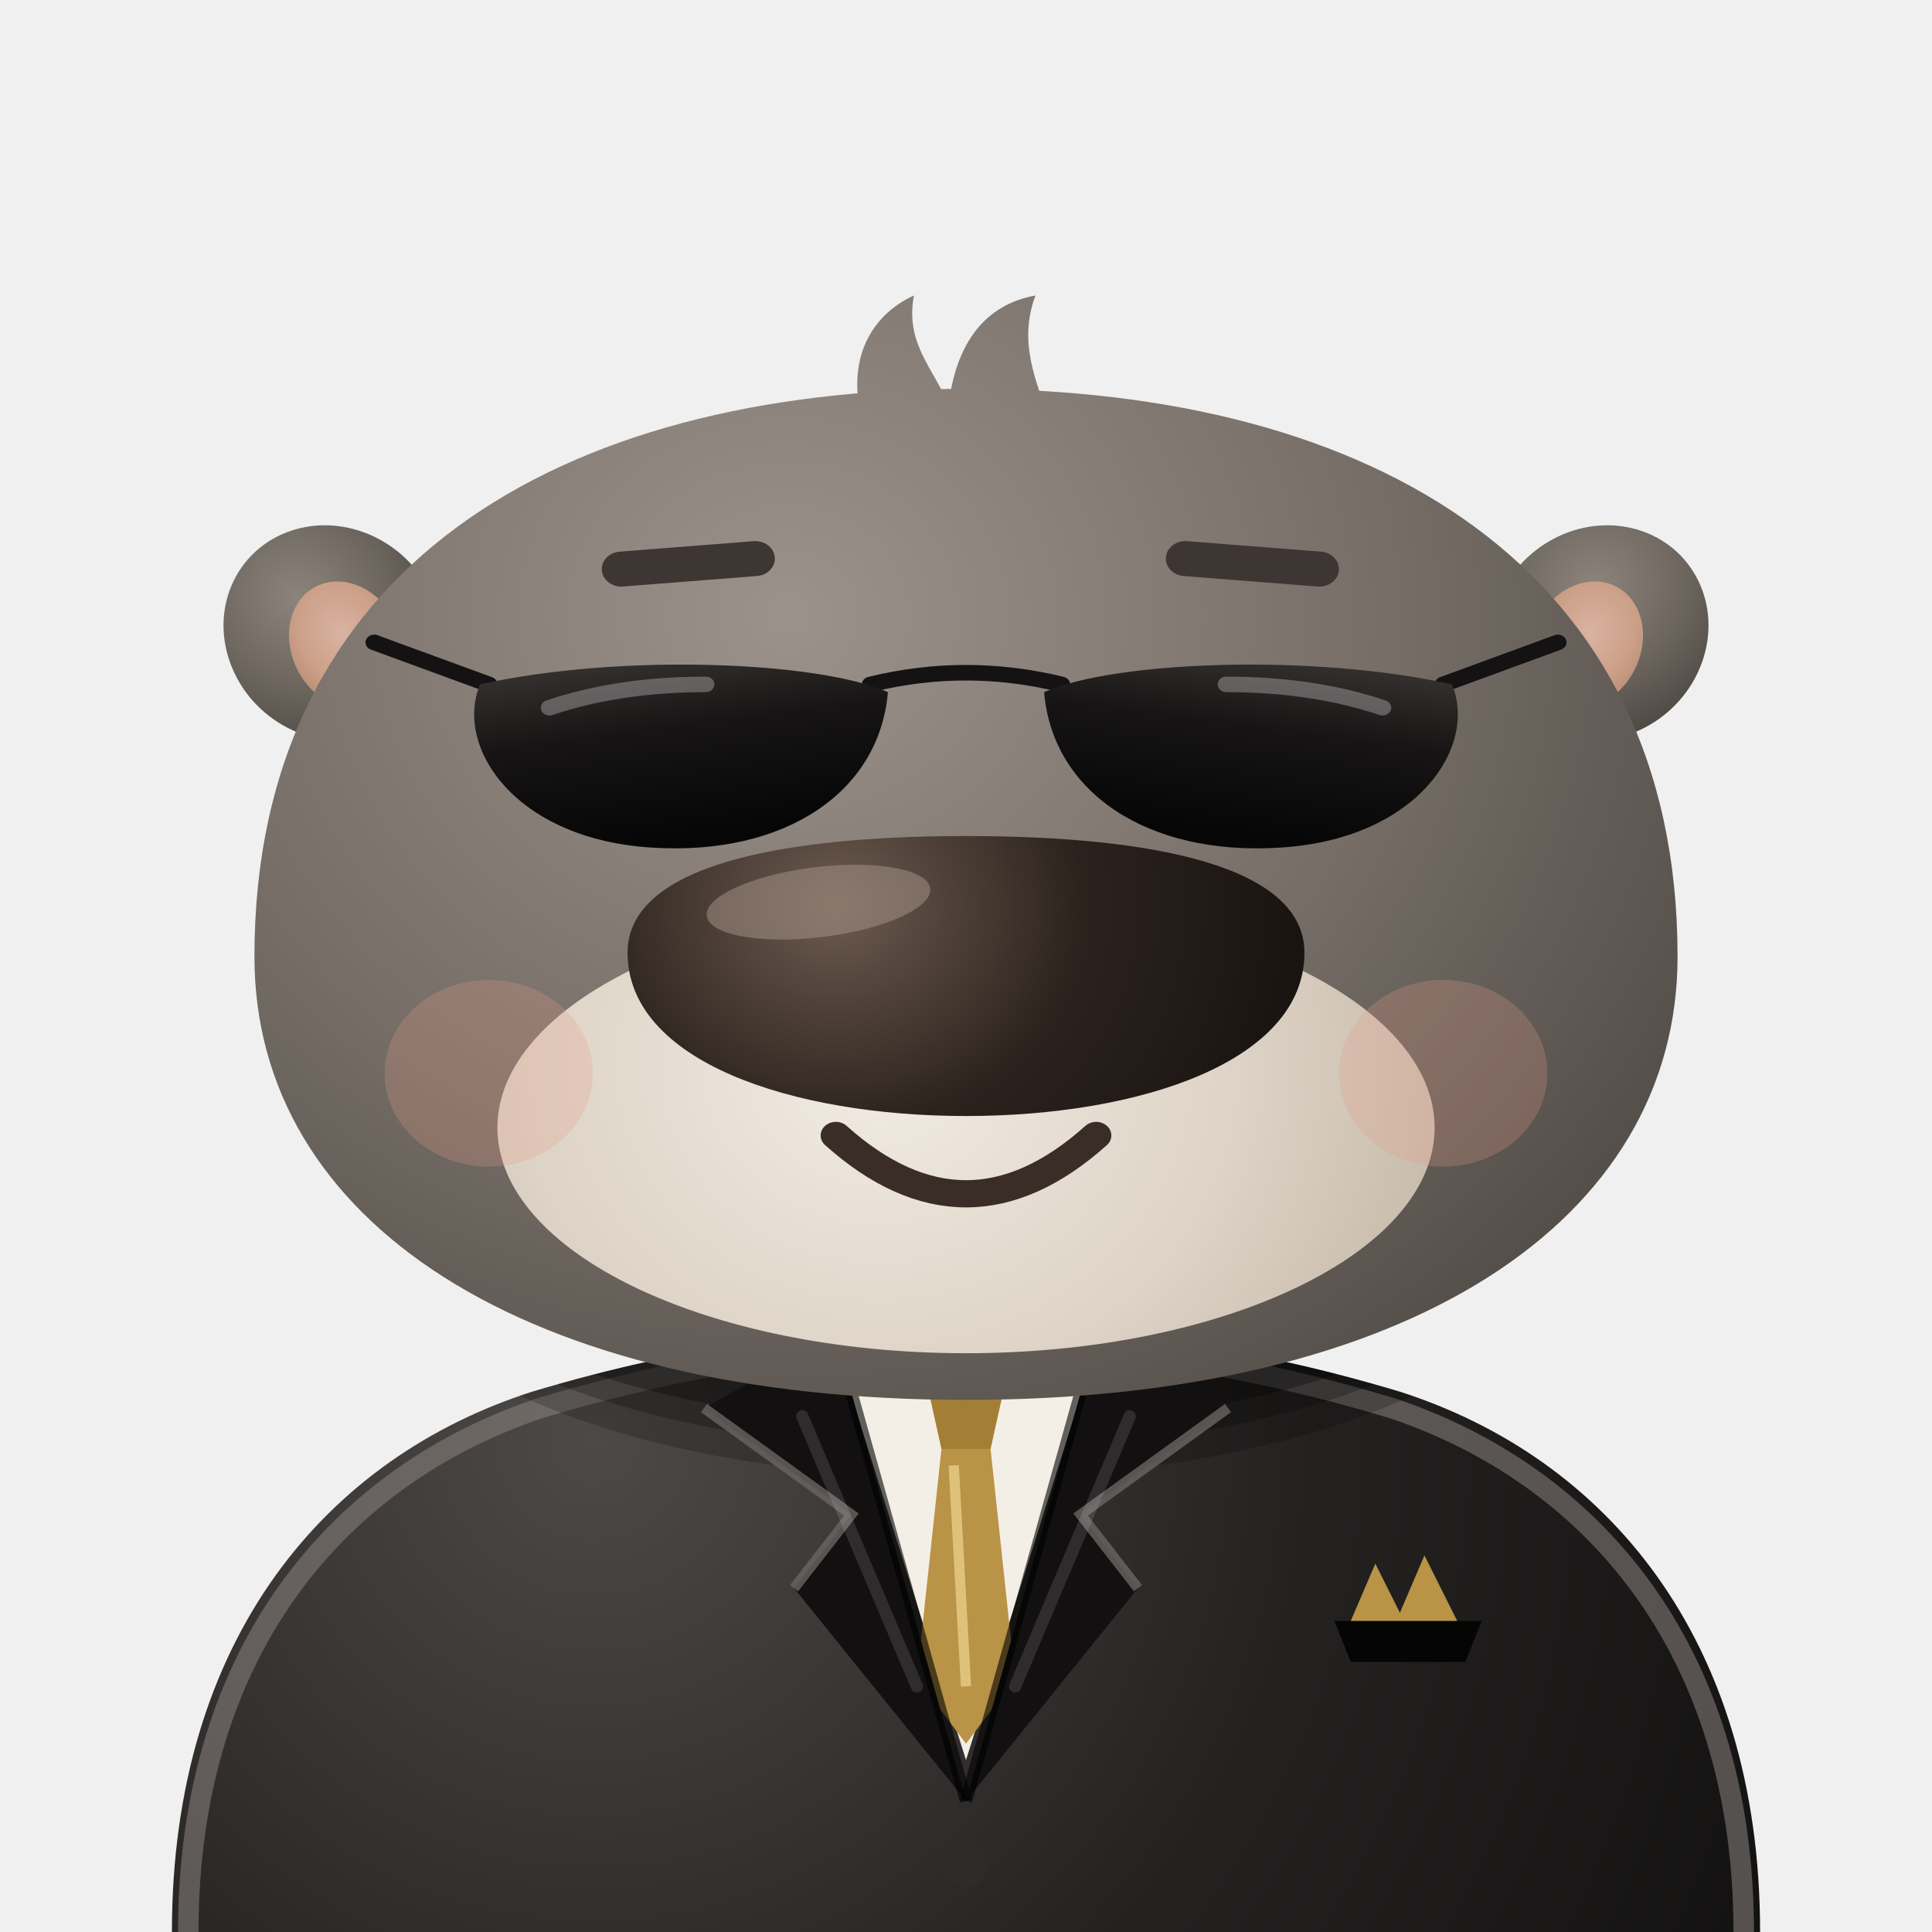
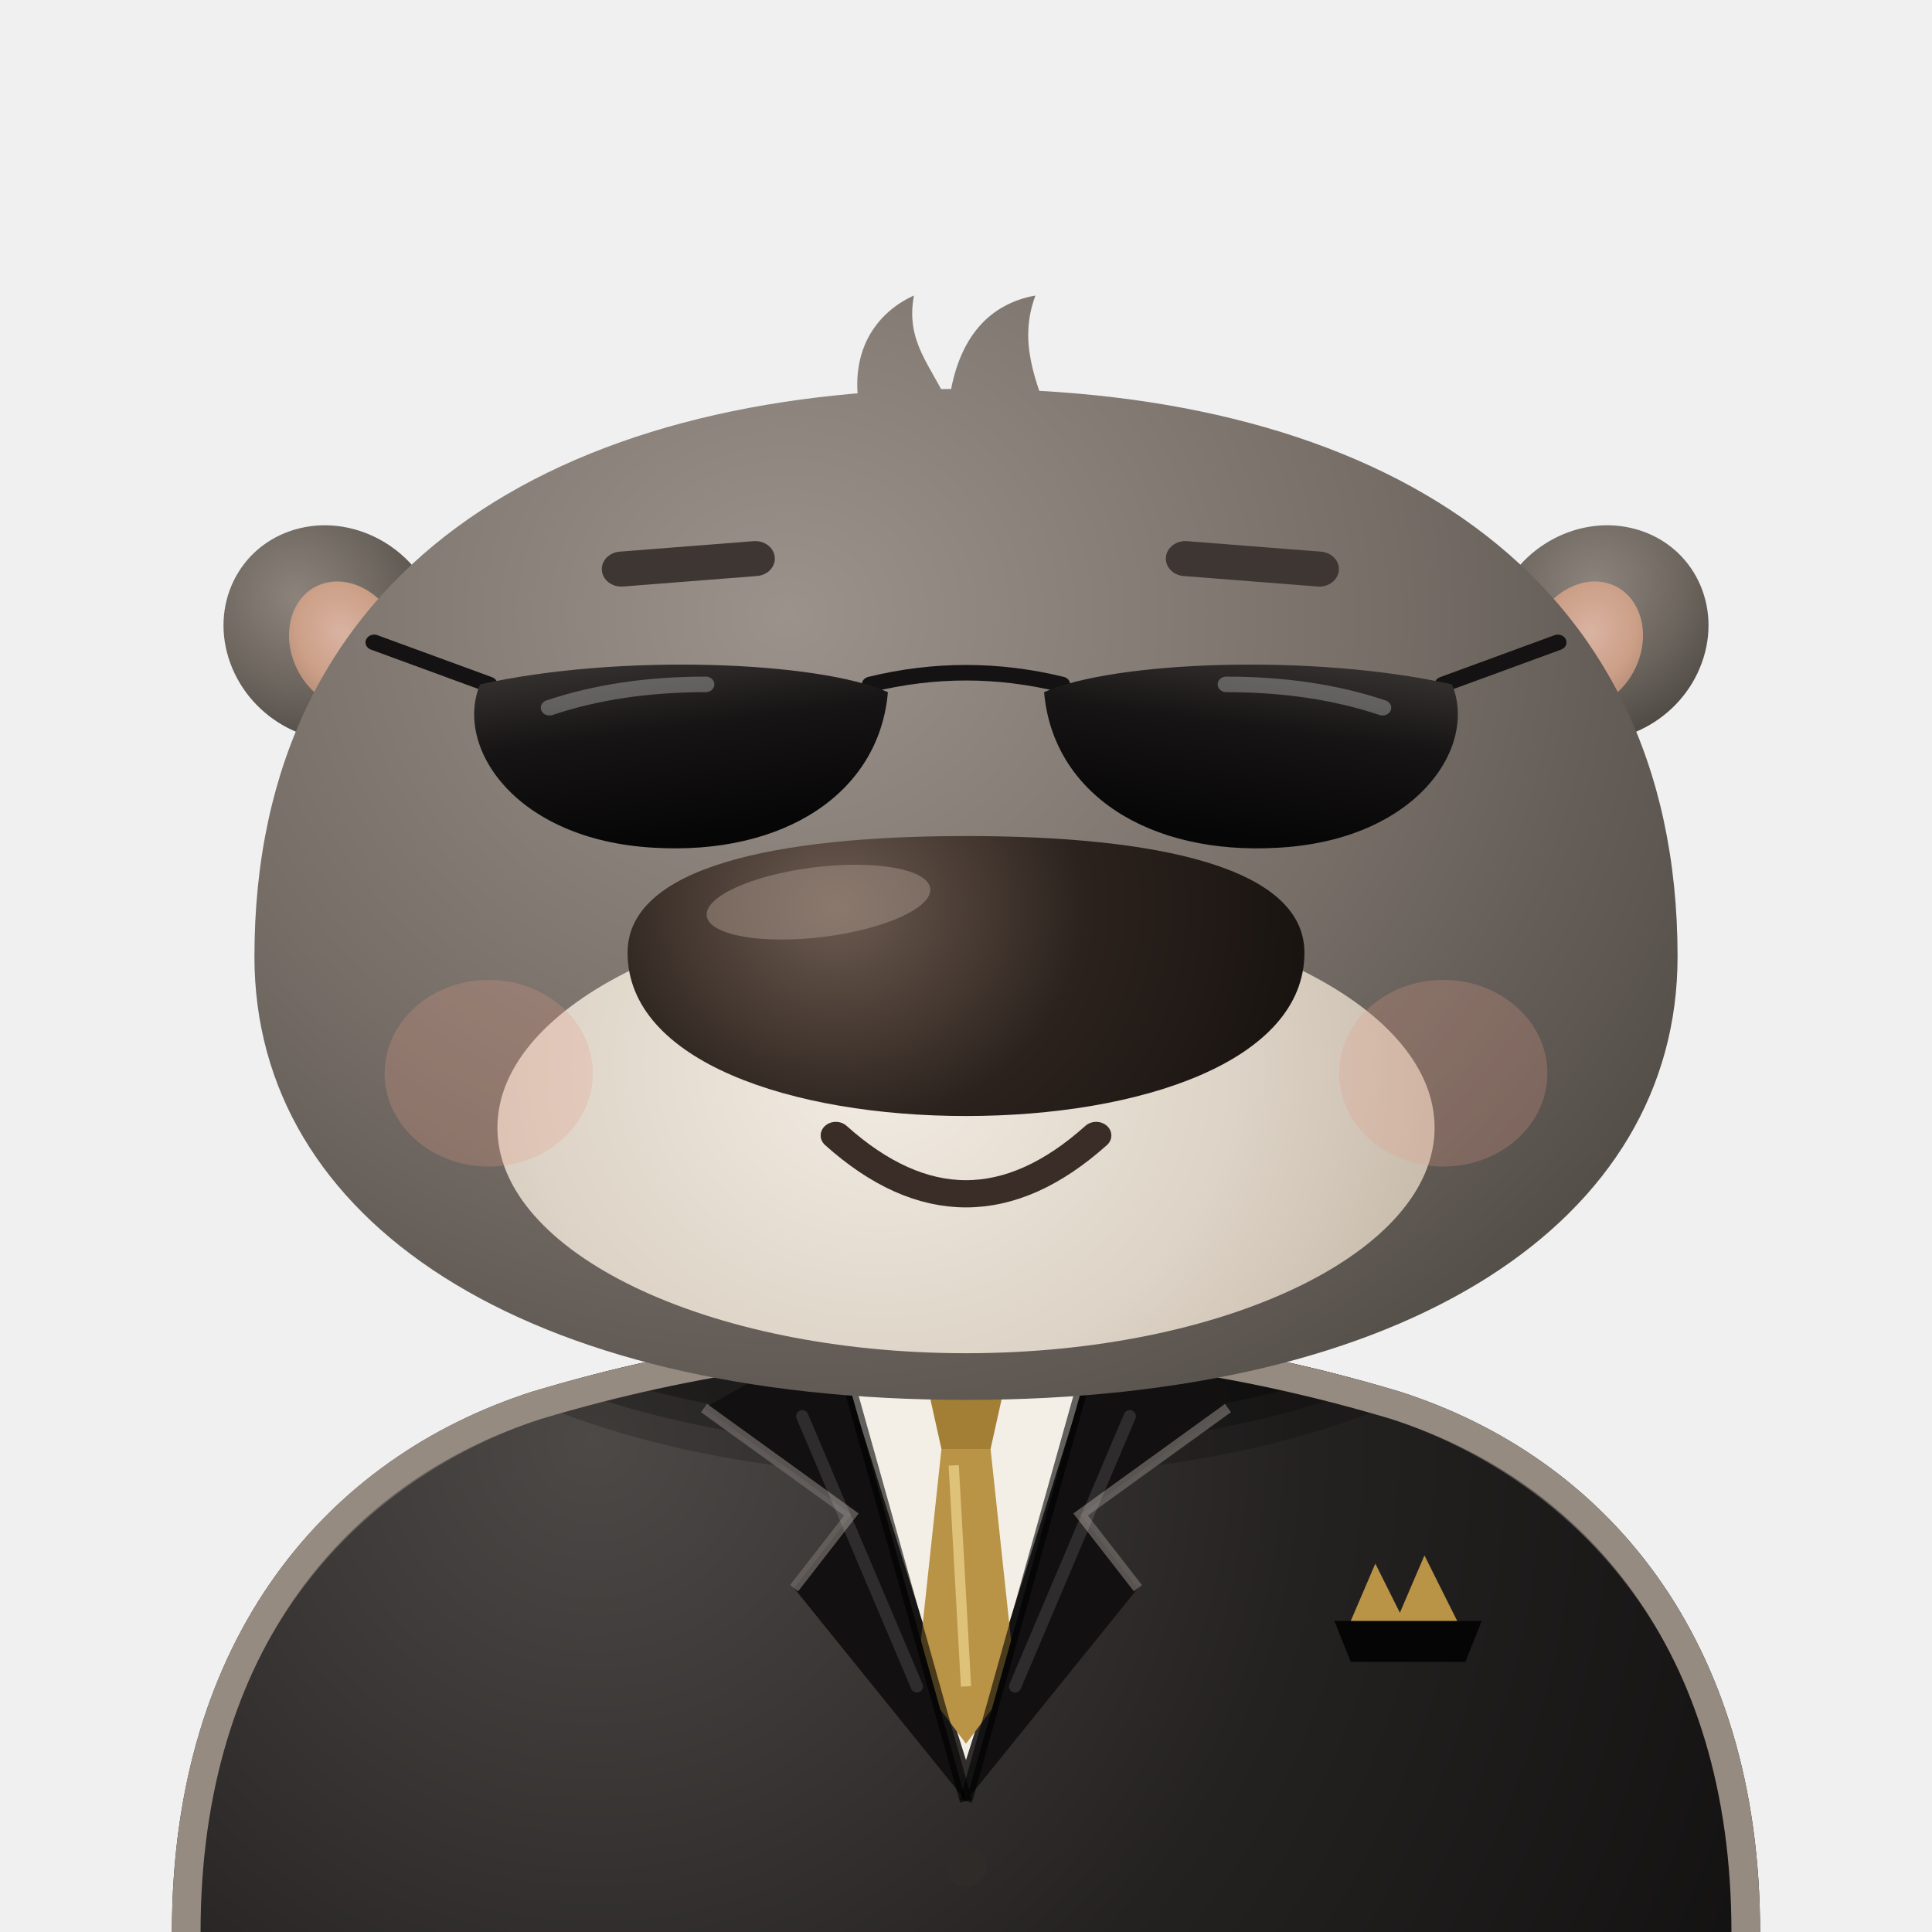
<svg xmlns="http://www.w3.org/2000/svg" viewBox="0 0 512 512" role="img">
  <g transform="scale(1.08475) translate(-20 -40)">
    <defs>
      <radialGradient id="fur" gradientUnits="userSpaceOnUse" cx="215" cy="180" r="280">
        <stop offset="0" stop-color="#9b938b" />
        <stop offset=".5" stop-color="#756d66" />
        <stop offset="1" stop-color="#46413d" />
      </radialGradient>
      <radialGradient id="earo" cx=".4" cy=".3" r=".85">
        <stop offset="0" stop-color="#8c847c" />
        <stop offset=".5" stop-color="#6c655e" />
        <stop offset="1" stop-color="#433e3a" />
      </radialGradient>
      <radialGradient id="eari" cx=".5" cy=".4" r=".8">
        <stop offset="0" stop-color="#d9b3a2" />
        <stop offset=".5" stop-color="#cc9f87" />
        <stop offset="1" stop-color="#a07c68" />
      </radialGradient>
      <radialGradient id="muz" gradientUnits="userSpaceOnUse" cx="236" cy="296" r="150">
        <stop offset="0" stop-color="#f2ece3" />
        <stop offset=".55" stop-color="#ddd3c6" />
        <stop offset="1" stop-color="#c0b3a2" />
      </radialGradient>
      <radialGradient id="nose" gradientUnits="userSpaceOnUse" cx="226" cy="250" r="115">
        <stop offset="0" stop-color="#6d5b50" />
        <stop offset=".5" stop-color="#2b221d" />
        <stop offset="1" stop-color="#17120f" />
      </radialGradient>
      <radialGradient id="eye" cx=".38" cy=".3" r=".85">
        <stop offset="0" stop-color="#4f4037" />
        <stop offset=".5" stop-color="#2a211c" />
        <stop offset="1" stop-color="#16120f" />
      </radialGradient>
      <radialGradient id="shirt" gradientUnits="userSpaceOnUse" cx="165" cy="392" r="350">
        <stop offset="0" stop-color="#4d4947" />
        <stop offset=".5" stop-color="#242221" />
        <stop offset="1" stop-color="#0e0d0d" />
      </radialGradient>
      <linearGradient id="gold" x1="0" y1="0" x2="1" y2="1">
        <stop offset="0" stop-color="#f0d58f" />
        <stop offset=".5" stop-color="#c9a24e" />
        <stop offset="1" stop-color="#9a7630" />
      </linearGradient>
      <radialGradient id="disc" cx=".4" cy=".3" r=".9">
        <stop offset="0" stop-color="#ffffff" />
        <stop offset=".5" stop-color="#f1eadf" />
        <stop offset="1" stop-color="#d6ccbd" />
      </radialGradient>
      <linearGradient id="board" x1="0" y1="0" x2="1" y2="1">
        <stop offset="0" stop-color="#d3a36a" />
        <stop offset=".6" stop-color="#b0814c" />
        <stop offset="1" stop-color="#8e6436" />
      </linearGradient>
      <linearGradient id="paper" x1="0" y1="0" x2="0" y2="1">
        <stop offset="0" stop-color="#fffdf8" />
        <stop offset="1" stop-color="#efe7da" />
      </linearGradient>
      <radialGradient id="spark" cx=".4" cy=".35" r=".8">
        <stop offset="0" stop-color="#fff0b8" />
        <stop offset=".5" stop-color="#e8c25c" />
        <stop offset="1" stop-color="#c9a24e" />
      </radialGradient>
      <radialGradient id="cup" cx=".35" cy=".3" r=".9">
        <stop offset="0" stop-color="#d6ba7e" />
        <stop offset=".5" stop-color="#b99346" />
        <stop offset="1" stop-color="#8d6d2d" />
      </radialGradient>
      <radialGradient id="glow" cx=".5" cy=".5" r=".5">
        <stop offset="0" stop-color="#ffe9a8" stop-opacity=".95" />
        <stop offset=".45" stop-color="#f3c95e" stop-opacity=".45" />
        <stop offset="1" stop-color="#f3c95e" stop-opacity="0" />
      </radialGradient>
      <linearGradient id="lens" x1="0" y1="0" x2=".3" y2="1">
        <stop offset="0" stop-color="#3a3634" />
        <stop offset=".45" stop-color="#161414" />
        <stop offset="1" stop-color="#070606" />
      </linearGradient>
      <linearGradient id="hair" x1="0" y1="0" x2=".7" y2="1">
        <stop offset="0" stop-color="#5e5751" />
        <stop offset=".5" stop-color="#3b3632" />
        <stop offset="1" stop-color="#25211f" />
      </linearGradient>
      <linearGradient id="hat" x1="0" y1="0" x2=".6" y2="1">
        <stop offset="0" stop-color="#ecc867" />
        <stop offset=".55" stop-color="#c9a24e" />
        <stop offset="1" stop-color="#8d6d2d" />
      </linearGradient>
      <radialGradient id="bulb" cx=".38" cy=".32" r=".8">
        <stop offset="0" stop-color="#fff6d2" />
        <stop offset=".5" stop-color="#f4cd62" />
        <stop offset="1" stop-color="#c99a35" />
      </radialGradient>
    </defs>
    <g id="body">
      <path d="M62 512C62 440 100 396 150 380C190 368 226 364 256 364C286 364 322 368 362 380C412 396 450 440 450 512Z" fill="url(#shirt)" />
      <path d="M66 512C66 442 104 400 152 384C192 372 226 368 256 368C286 368 320 372 360 384C408 400 446 442 446 512" fill="none" stroke="#8a847f" stroke-width="5" opacity=".55" />
    </g>
    <clipPath id="bc">
      <path d="M62 512C62 440 100 396 150 380C190 368 226 364 256 364C286 364 322 368 362 380C412 396 450 440 450 512Z" />
    </clipPath>
    <g clip-path="url(#bc)">
      <g transform="translate(0 0) rotate(0 256 400) translate(256 382) scale(1.06 0.95) translate(-256 -382)">
        <path transform="translate(0 20)" d="M92 268C92 168 162 122 256 122C350 122 420 168 420 268C420 336 358 382 256 382C154 382 92 336 92 268Z" fill="#000000" opacity="0.2" />
        <path transform="translate(0 13)" d="M92 268C92 168 162 122 256 122C350 122 420 168 420 268C420 336 358 382 256 382C154 382 92 336 92 268Z" fill="#000000" opacity="0.24" />
        <path transform="translate(0 7)" d="M92 268C92 168 162 122 256 122C350 122 420 168 420 268C420 336 358 382 256 382C154 382 92 336 92 268Z" fill="#000000" opacity="0.3" />
      </g>
    </g>
    <g id="suit" clip-path="url(#bc)">
      <path d="M222 362L256 470L290 362Z" fill="#f4efe6" />
      <path d="M246 376H266L262 394H250Z" fill="#a37f35" />
      <path d="M250 394H262L268 450L256 466L244 450Z" fill="#b99346" />
      <path d="M253 398L256 452" stroke="#f0d58f" stroke-width="2.5" opacity=".7" />
      <g transform="translate(256 0) scale(1 1) translate(-256 0)">
        <path d="M224 366L256 480L214 428L228 410L192 384Z" fill="#121010" />
        <path d="M224 366L256 480" stroke="#000000" stroke-width="3" opacity=".6" />
        <path d="M192 384L228 410L214 428" fill="none" stroke="#6a6562" stroke-width="2.5" opacity=".8" />
        <path d="M216 386L244 452" stroke="#fff" stroke-width="3" stroke-linecap="round" opacity=".12" />
      </g>
      <g transform="translate(256 0) scale(-1 1) translate(-256 0)">
        <path d="M224 366L256 480L214 428L228 410L192 384Z" fill="#121010" />
        <path d="M224 366L256 480" stroke="#000000" stroke-width="3" opacity=".6" />
        <path d="M192 384L228 410L214 428" fill="none" stroke="#6a6562" stroke-width="2.5" opacity=".8" />
        <path d="M216 386L244 452" stroke="#fff" stroke-width="3" stroke-linecap="round" opacity=".12" />
      </g>
      <circle cx="256" cy="496" r="5" fill="#2e2b29" />
      <path d="M346 436H382L378 446H350Z" fill="#050505" />
      <path d="M350 436L356 422L362 434L368 420L376 436Z" fill="#b99346" />
    </g>
+     <path id="rim" d="M62 512C62 440 100 396 150 380C190 368 226 364 256 364C286 364 322 368 362 380C412 396 450 440 450 512" fill="none" stroke="#968b81" stroke-width="14" clip-path="url(#bc)" />
    <g id="head" transform="translate(0 0) rotate(0 256 400) translate(256 382) scale(1.06 0.95) translate(-256 -382)">
      <g id="ear-l" transform="translate(0 0) rotate(0 140 232)">
        <g transform="translate(110 196) scale(0.8) translate(-110 -196)">
          <ellipse cx="110" cy="182" rx="31" ry="35" transform="rotate(-18 110 182)" fill="url(#earo)" />
          <ellipse cx="114" cy="186" rx="16" ry="21" transform="rotate(-18 114 186)" fill="url(#eari)" />
        </g>
      </g>
      <g id="ear-r" transform="translate(0 0) rotate(0 372 232)">
        <g transform="translate(402 196) scale(0.8) translate(-402 -196)">
          <ellipse cx="402" cy="182" rx="31" ry="35" transform="rotate(18 402 182)" fill="url(#earo)" />
          <ellipse cx="398" cy="186" rx="16" ry="21" transform="rotate(18 398 186)" fill="url(#eari)" />
        </g>
      </g>
      <path id="skull" d="M92 268C92 168 162 122 256 122C350 122 420 168 420 268C420 336 358 382 256 382C154 382 92 336 92 268Z" fill="url(#fur)" />
      <ellipse id="muzzle" cx="256" cy="312" rx="108" ry="58" fill="url(#muz)" />
      <g id="blush" opacity="0.25">
        <circle cx="146" cy="298" r="24" fill="#e39a86" />
        <circle cx="366" cy="298" r="24" fill="#e39a86" />
      </g>
      <path d="M232 130C228 112 236 102 244 98C242 110 248 116 252 126C254 108 262 100 272 98C268 110 272 120 276 132Z" fill="url(#fur)" />
      <g id="nose" transform="translate(0 5)">
        <path d="M178 262C178 240 212 232 256 232C300 232 334 240 334 262C334 290 296 304 256 304C216 304 178 290 178 262Z" fill="url(#nose)" />
        <ellipse cx="222" cy="249" rx="26" ry="9" fill="#a8968a" opacity=".5" transform="rotate(-8 222 249)" />
      </g>
      <g id="mouth">
        <path d="M226 314Q256 344 286 314" fill="none" stroke="#3a2d27" stroke-width="7" stroke-linecap="round" />
      </g>
      <g id="eyes">
        <circle cx="190" cy="212" r="18" fill="url(#eye)" />
        <circle cx="184.2" cy="205.5" r="5.9" fill="#fff" />
        <circle cx="197.2" cy="219.6" r="2.5" fill="#fff" opacity=".6" />
        <clipPath id="clb">
          <circle cx="190" cy="212" r="18.6" />
        </clipPath>
        <g clip-path="url(#clb)">
          <path d="M169 190H211V197.6L169 197.6Z" fill="url(#fur)" />
          <path d="M169 197.6Q190 200.1 211 197.6" fill="none" stroke="#3a2d27" stroke-width="3.5" opacity=".85" />
        </g>
        <circle cx="322" cy="212" r="18" fill="url(#eye)" />
        <circle cx="316.2" cy="205.5" r="5.9" fill="#fff" />
        <circle cx="329.2" cy="219.6" r="2.5" fill="#fff" opacity=".6" />
        <clipPath id="crb">
          <circle cx="322" cy="212" r="18.6" />
        </clipPath>
        <g clip-path="url(#crb)">
          <path d="M301 190H343V197.6L301 197.6Z" fill="url(#fur)" />
          <path d="M301 197.6Q322 200.1 343 197.6" fill="none" stroke="#3a2d27" stroke-width="3.5" opacity=".85" />
        </g>
      </g>
      <g id="brows">
        <rect x="-20" y="-4.5" width="40" height="9" rx="4.5" fill="#3d3632" transform="translate(192 167) rotate(-5)" />
        <rect x="-20" y="-4.5" width="40" height="9" rx="4.5" fill="#3d3632" transform="translate(322 167) rotate(5)" />
      </g>
      <g id="shades">
        <path d="M234 198Q256 192 278 198" fill="none" stroke="#141212" stroke-width="4" stroke-linecap="round" />
        <g fill="none" stroke="#141212" stroke-width="4" stroke-linecap="round">
          <path d="M146 198L119.6 187.2" />
          <path d="M366 198L392.4 187.2" />
        </g>
        <g>
          <path d="M238 200C222 192 176 190 144 198C138 214 152 238 184 240C214 242 236 226 238 200Z" fill="url(#lens)" />
          <path d="M160 204Q176 198 196 198" fill="none" stroke="#fff" stroke-width="4" stroke-linecap="round" opacity=".28" />
        </g>
        <g transform="translate(512 0) scale(-1 1)">
          <path d="M238 200C222 192 176 190 144 198C138 214 152 238 184 240C214 242 236 226 238 200Z" fill="url(#lens)" />
          <path d="M160 204Q176 198 196 198" fill="none" stroke="#fff" stroke-width="4" stroke-linecap="round" opacity=".28" />
        </g>
      </g>
    </g>
  </g>
</svg>
